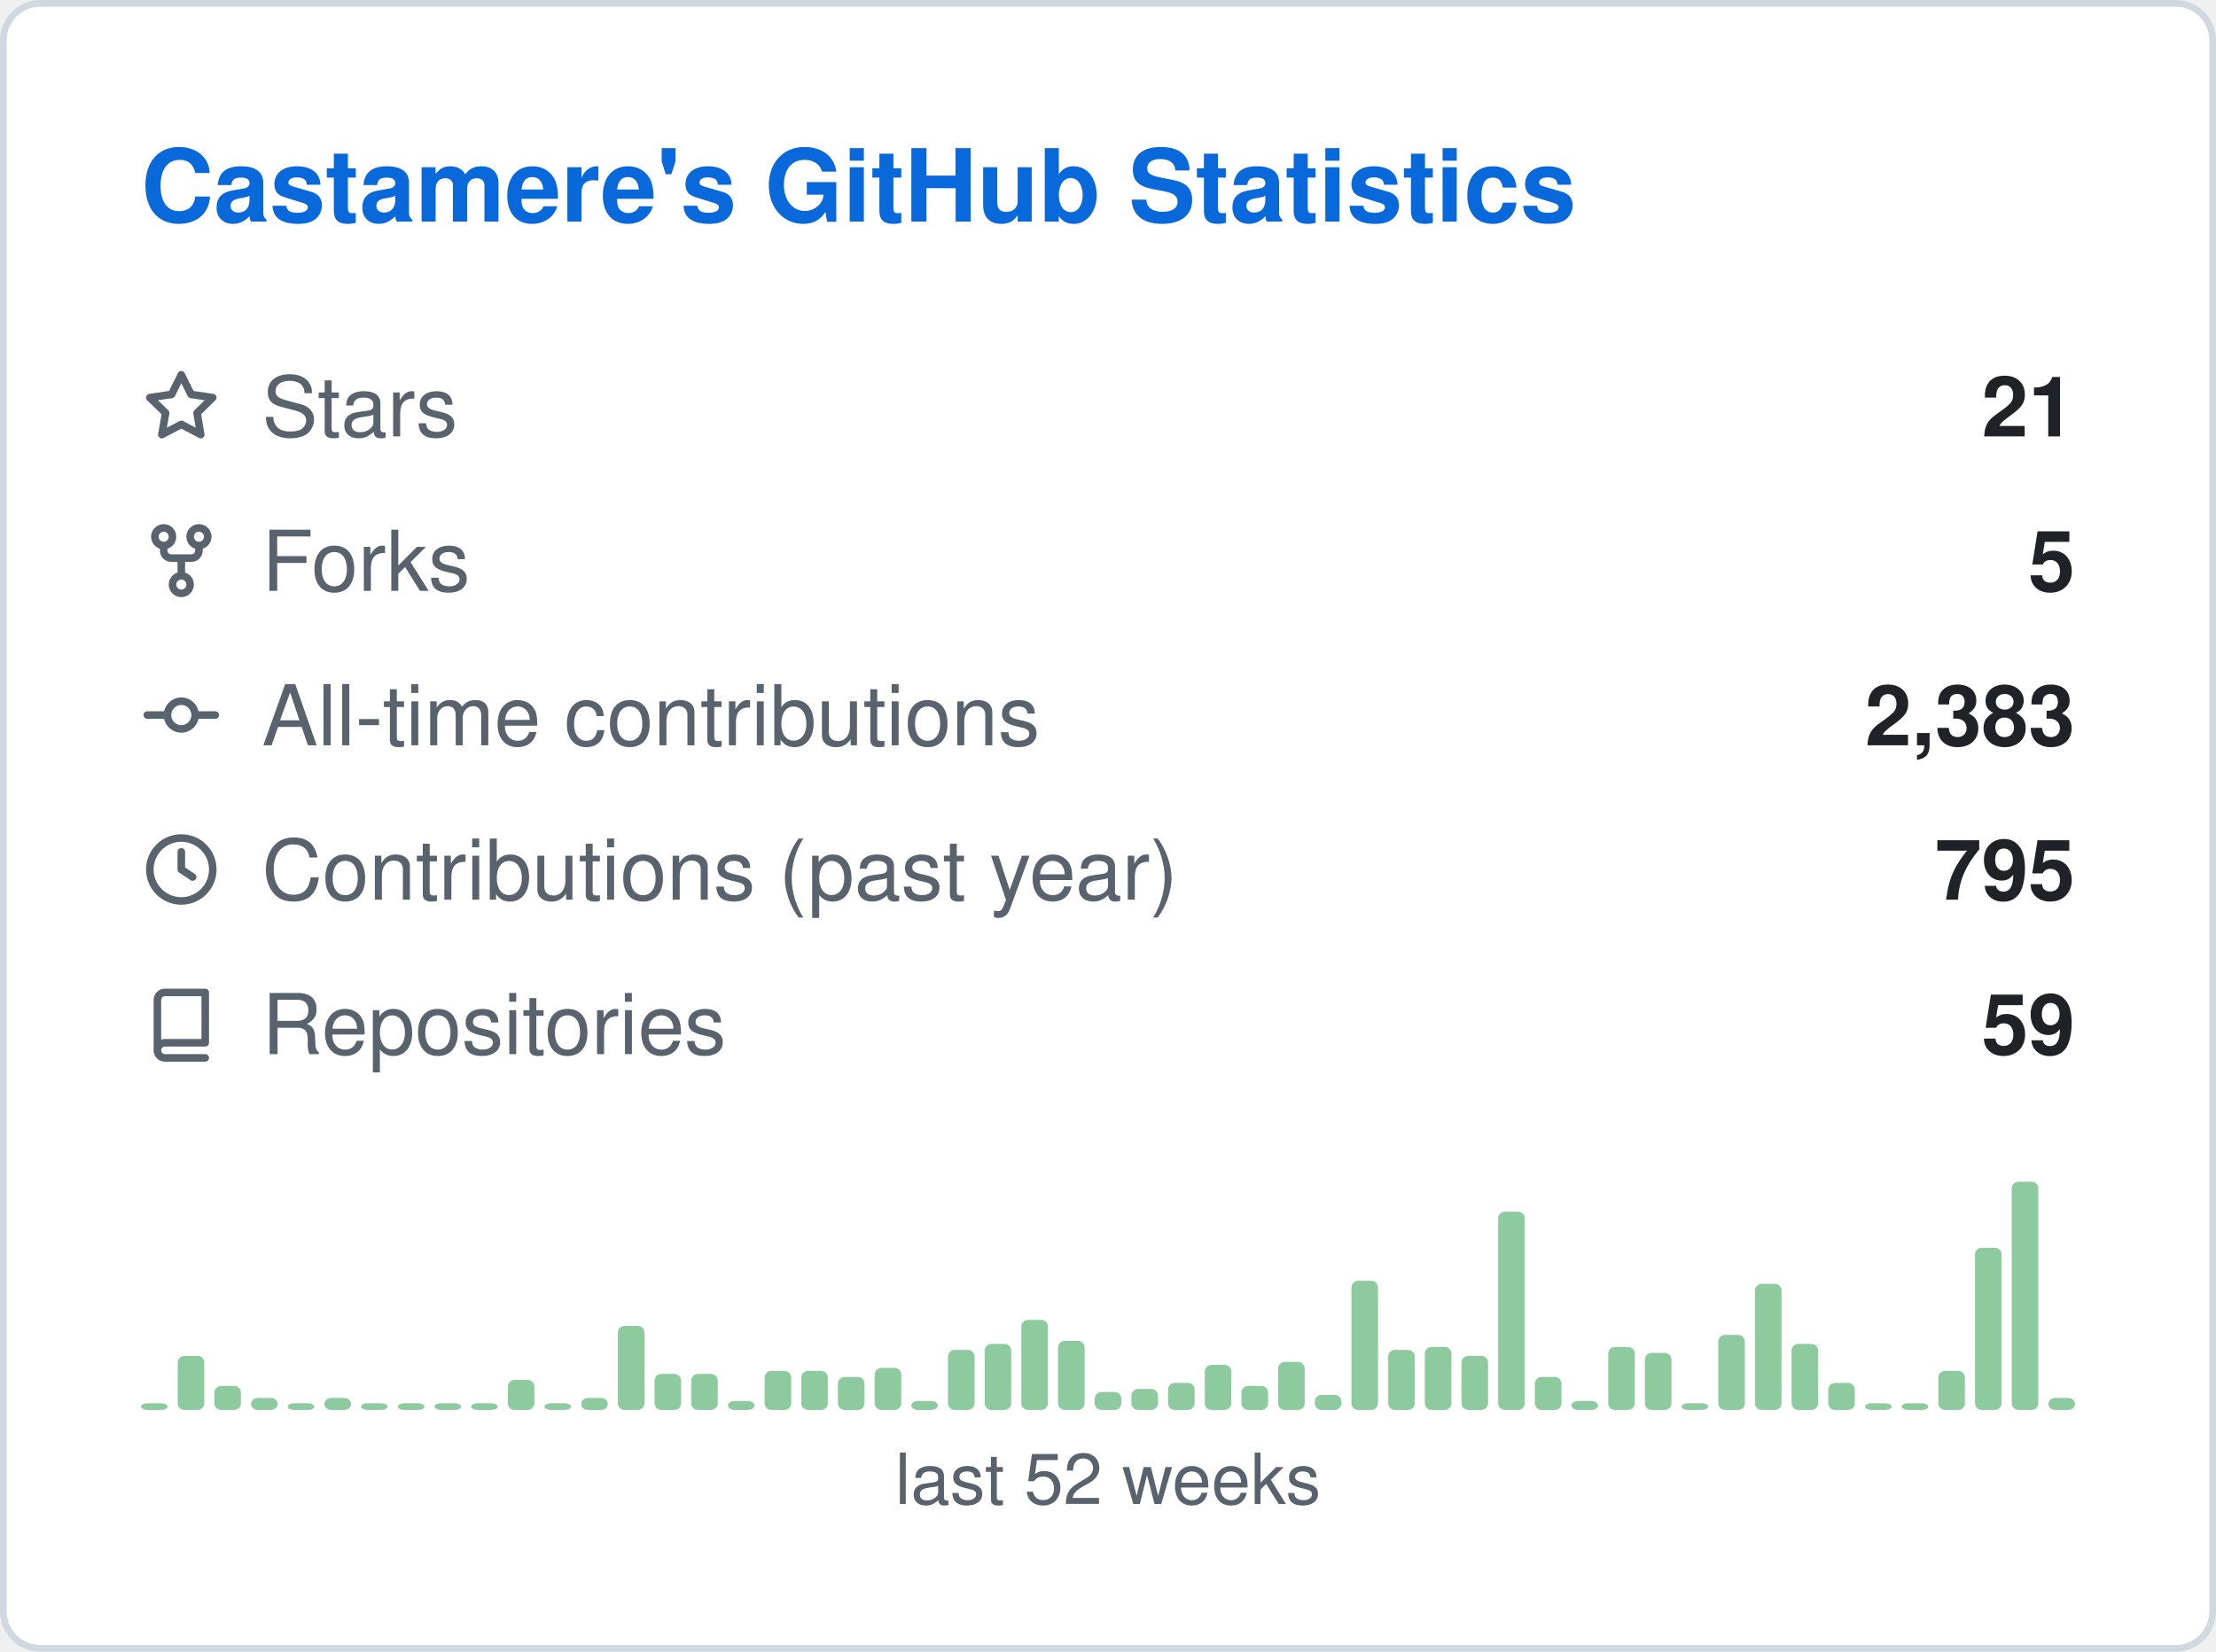
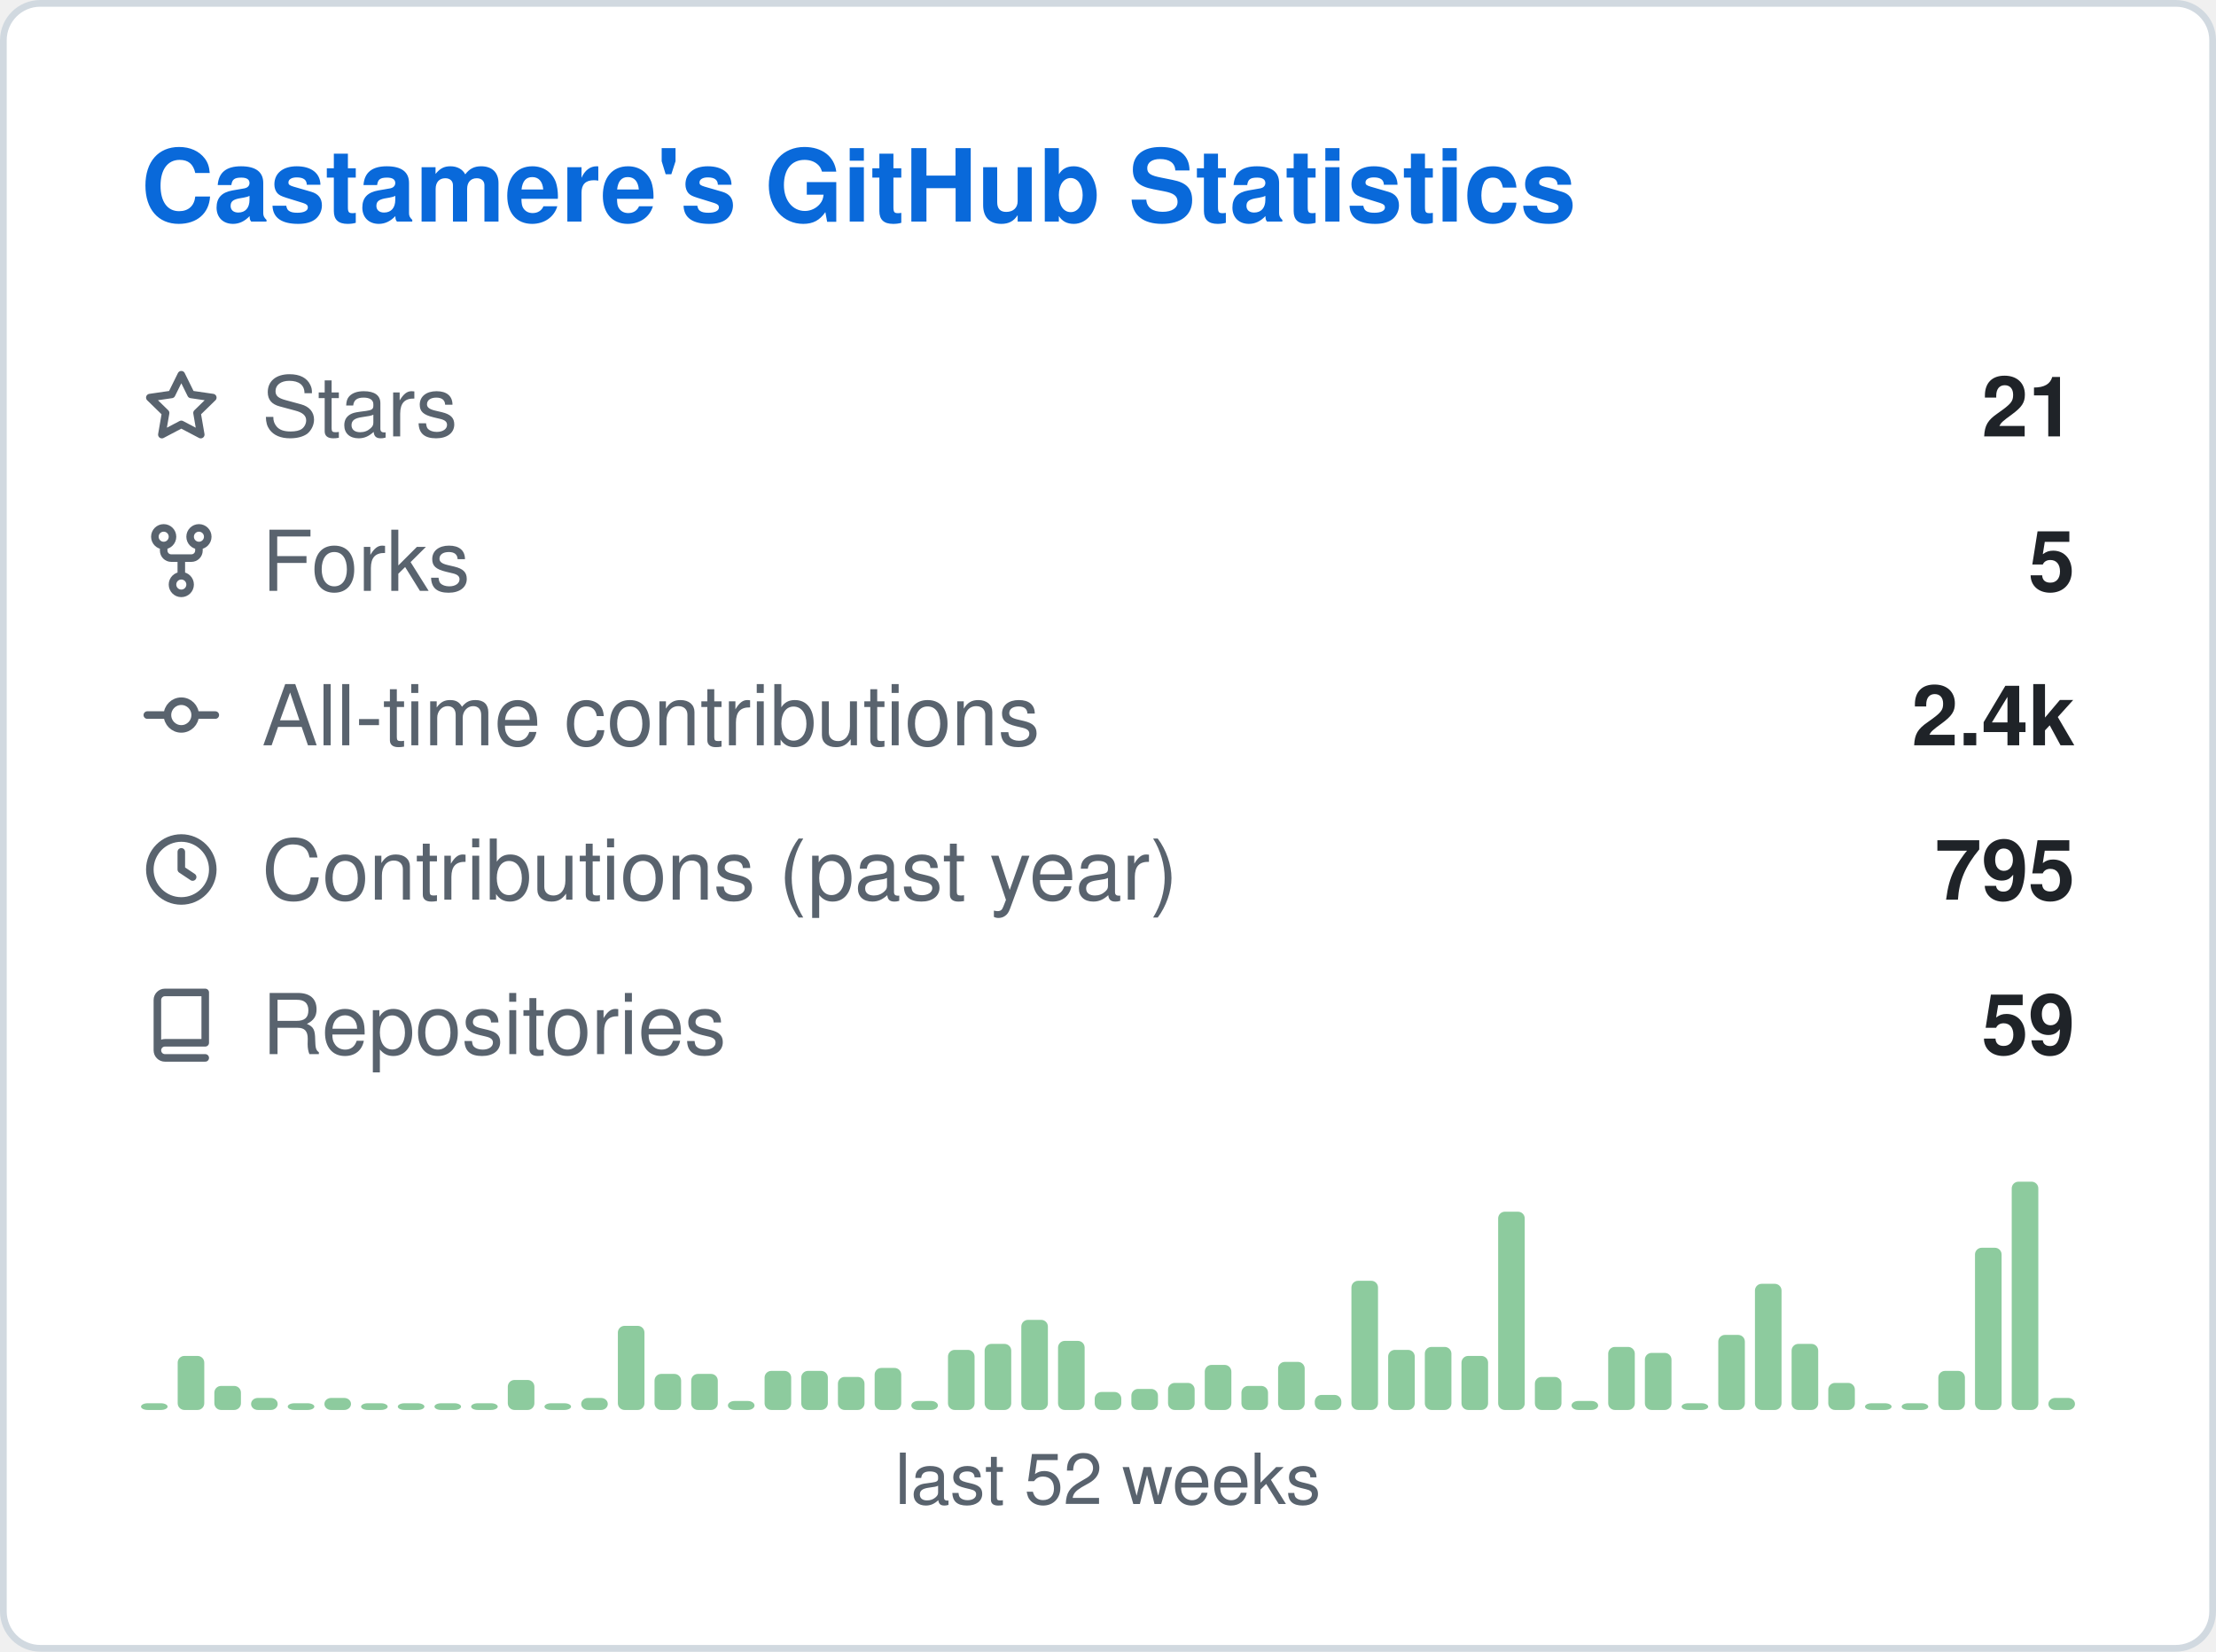
<svg xmlns="http://www.w3.org/2000/svg" width="330" height="246" viewBox="0 0 330 246" role="img">
  <style>
text{font-family:-apple-system,"Segoe UI",Helvetica,Arial,sans-serif}
.t{font-size:15px;font-weight:600;fill:#0969da}
.h{font-size:15px;font-weight:600;fill:#1f2328}
.l{font-size:12.5px;fill:#59636e}
.v{font-size:12.5px;font-weight:600;fill:#1f2328;font-variant-numeric:tabular-nums}
.c{font-size:10.5px;fill:#59636e}
.lg{font-size:12px;fill:#1f2328}
.m{fill:#59636e}
.ic{fill:none;stroke:#59636e;stroke-width:1.5;stroke-linecap:round;stroke-linejoin:round}
.wk{fill:#30a14e;opacity:.55}
</style>
  <rect x="0.5" y="0.5" width="329" height="245" rx="5.5" fill="#ffffff" stroke="#d1d9e0" />
  <text class="t" x="21" y="33">Castamere's GitHub Statistics</text>
  <path class="ic" transform="translate(21 54.5) scale(0.75)" d="M8 1.75l1.93 3.91 4.32.63-3.13 3.05.74 4.3L8 11.61l-3.86 2.03.74-4.3L1.75 6.29l4.32-.63z" />
  <text class="l" x="39" y="65">Stars</text>
  <text class="v" x="309" y="65" text-anchor="end">21</text>
  <path class="ic" transform="translate(21 77.5) scale(0.75)" d="M6.25 3.25a1.75 1.75 0 1 1-3.5 0 1.75 1.75 0 1 1 3.5 0M13.25 3.25a1.75 1.75 0 1 1-3.5 0 1.75 1.75 0 1 1 3.5 0M9.75 12.75a1.75 1.75 0 1 1-3.5 0 1.75 1.75 0 1 1 3.5 0M4.5 5v1a1.5 1.5 0 0 0 1.5 1.5h4a1.5 1.5 0 0 0 1.5-1.5V5M8 7.5V11" />
  <text class="l" x="39" y="88">Forks</text>
  <text class="v" x="309" y="88" text-anchor="end">5</text>
  <path class="ic" transform="translate(21 100.5) scale(0.75)" d="M10.75 8a2.75 2.75 0 1 1-5.5 0 2.75 2.75 0 1 1 5.5 0M1.25 8h4M10.75 8h4" />
  <text class="l" x="39" y="111">All-time contributions</text>
-   <text class="v" x="309" y="111" text-anchor="end">2,383</text>
+   <text class="v" x="309" y="111" text-anchor="end">2.4k</text>
  <path class="ic" transform="translate(21 123.5) scale(0.75)" d="M14.25 8a6.25 6.25 0 1 1-12.5 0 6.25 6.25 0 1 1 12.5 0M8 4.5V8l2.25 1.5" />
  <text class="l" x="39" y="134">Contributions (past year)</text>
  <text class="v" x="309" y="134" text-anchor="end">795</text>
  <path class="ic" transform="translate(21 146.5) scale(0.75)" d="M3.25 13.25v-10a1.5 1.5 0 0 1 1.5-1.5h8v10h-8a1.5 1.5 0 0 0 0 3h8" />
  <text class="l" x="39" y="157">Repositories</text>
  <text class="v" x="309" y="157" text-anchor="end">59</text>
  <rect class="wk" x="21" y="209" width="3.96" height="1" rx="1" />
  <rect class="wk" x="26.46" y="201.95" width="3.96" height="8.05" rx="1" />
  <rect class="wk" x="31.92" y="206.42" width="3.96" height="3.58" rx="1" />
  <rect class="wk" x="37.39" y="208.21" width="3.96" height="1.79" rx="1" />
  <rect class="wk" x="42.85" y="209" width="3.96" height="1" rx="1" />
  <rect class="wk" x="48.31" y="208.21" width="3.96" height="1.79" rx="1" />
  <rect class="wk" x="53.77" y="209" width="3.96" height="1" rx="1" />
  <rect class="wk" x="59.24" y="209" width="3.96" height="1" rx="1" />
  <rect class="wk" x="64.7" y="209" width="3.96" height="1" rx="1" />
  <rect class="wk" x="70.16" y="209" width="3.96" height="1" rx="1" />
  <rect class="wk" x="75.62" y="205.53" width="3.96" height="4.47" rx="1" />
  <rect class="wk" x="81.08" y="209" width="3.96" height="1" rx="1" />
  <rect class="wk" x="86.55" y="208.21" width="3.96" height="1.79" rx="1" />
  <rect class="wk" x="92.01" y="197.47" width="3.96" height="12.53" rx="1" />
  <rect class="wk" x="97.47" y="204.63" width="3.96" height="5.37" rx="1" />
  <rect class="wk" x="102.93" y="204.63" width="3.96" height="5.37" rx="1" />
  <rect class="wk" x="108.4" y="208.66" width="3.96" height="1.34" rx="1" />
  <rect class="wk" x="113.86" y="204.18" width="3.96" height="5.82" rx="1" />
  <rect class="wk" x="119.32" y="204.18" width="3.96" height="5.82" rx="1" />
  <rect class="wk" x="124.78" y="205.08" width="3.96" height="4.92" rx="1" />
  <rect class="wk" x="130.25" y="203.74" width="3.96" height="6.26" rx="1" />
  <rect class="wk" x="135.71" y="208.66" width="3.96" height="1.34" rx="1" />
  <rect class="wk" x="141.17" y="201.05" width="3.96" height="8.95" rx="1" />
  <rect class="wk" x="146.63" y="200.16" width="3.96" height="9.84" rx="1" />
  <rect class="wk" x="152.09" y="196.58" width="3.96" height="13.42" rx="1" />
  <rect class="wk" x="157.56" y="199.71" width="3.96" height="10.29" rx="1" />
  <rect class="wk" x="163.02" y="207.32" width="3.96" height="2.68" rx="1" />
  <rect class="wk" x="168.48" y="206.87" width="3.96" height="3.13" rx="1" />
  <rect class="wk" x="173.94" y="205.97" width="3.96" height="4.03" rx="1" />
  <rect class="wk" x="179.41" y="203.29" width="3.96" height="6.71" rx="1" />
  <rect class="wk" x="184.87" y="206.42" width="3.96" height="3.58" rx="1" />
  <rect class="wk" x="190.33" y="202.84" width="3.96" height="7.16" rx="1" />
  <rect class="wk" x="195.79" y="207.76" width="3.96" height="2.24" rx="1" />
  <rect class="wk" x="201.25" y="190.76" width="3.96" height="19.24" rx="1" />
  <rect class="wk" x="206.72" y="201.05" width="3.96" height="8.95" rx="1" />
  <rect class="wk" x="212.18" y="200.61" width="3.96" height="9.39" rx="1" />
  <rect class="wk" x="217.64" y="201.95" width="3.96" height="8.05" rx="1" />
  <rect class="wk" x="223.1" y="180.47" width="3.96" height="29.53" rx="1" />
  <rect class="wk" x="228.57" y="205.08" width="3.96" height="4.92" rx="1" />
  <rect class="wk" x="234.03" y="208.66" width="3.96" height="1.34" rx="1" />
  <rect class="wk" x="239.49" y="200.61" width="3.96" height="9.39" rx="1" />
  <rect class="wk" x="244.95" y="201.5" width="3.96" height="8.5" rx="1" />
  <rect class="wk" x="250.42" y="209" width="3.96" height="1" rx="1" />
  <rect class="wk" x="255.88" y="198.82" width="3.96" height="11.18" rx="1" />
  <rect class="wk" x="261.34" y="191.21" width="3.96" height="18.79" rx="1" />
  <rect class="wk" x="266.8" y="200.16" width="3.96" height="9.84" rx="1" />
  <rect class="wk" x="272.26" y="205.97" width="3.96" height="4.03" rx="1" />
  <rect class="wk" x="277.73" y="209" width="3.96" height="1" rx="1" />
  <rect class="wk" x="283.19" y="209" width="3.96" height="1" rx="1" />
  <rect class="wk" x="288.65" y="204.18" width="3.96" height="5.82" rx="1" />
  <rect class="wk" x="294.11" y="185.84" width="3.96" height="24.16" rx="1" />
  <rect class="wk" x="299.58" y="176" width="3.96" height="34" rx="1" />
  <rect class="wk" x="305.04" y="208.21" width="3.96" height="1.79" rx="1" />
  <text class="c" x="165" y="224" text-anchor="middle">last 52 weeks</text>
</svg>
